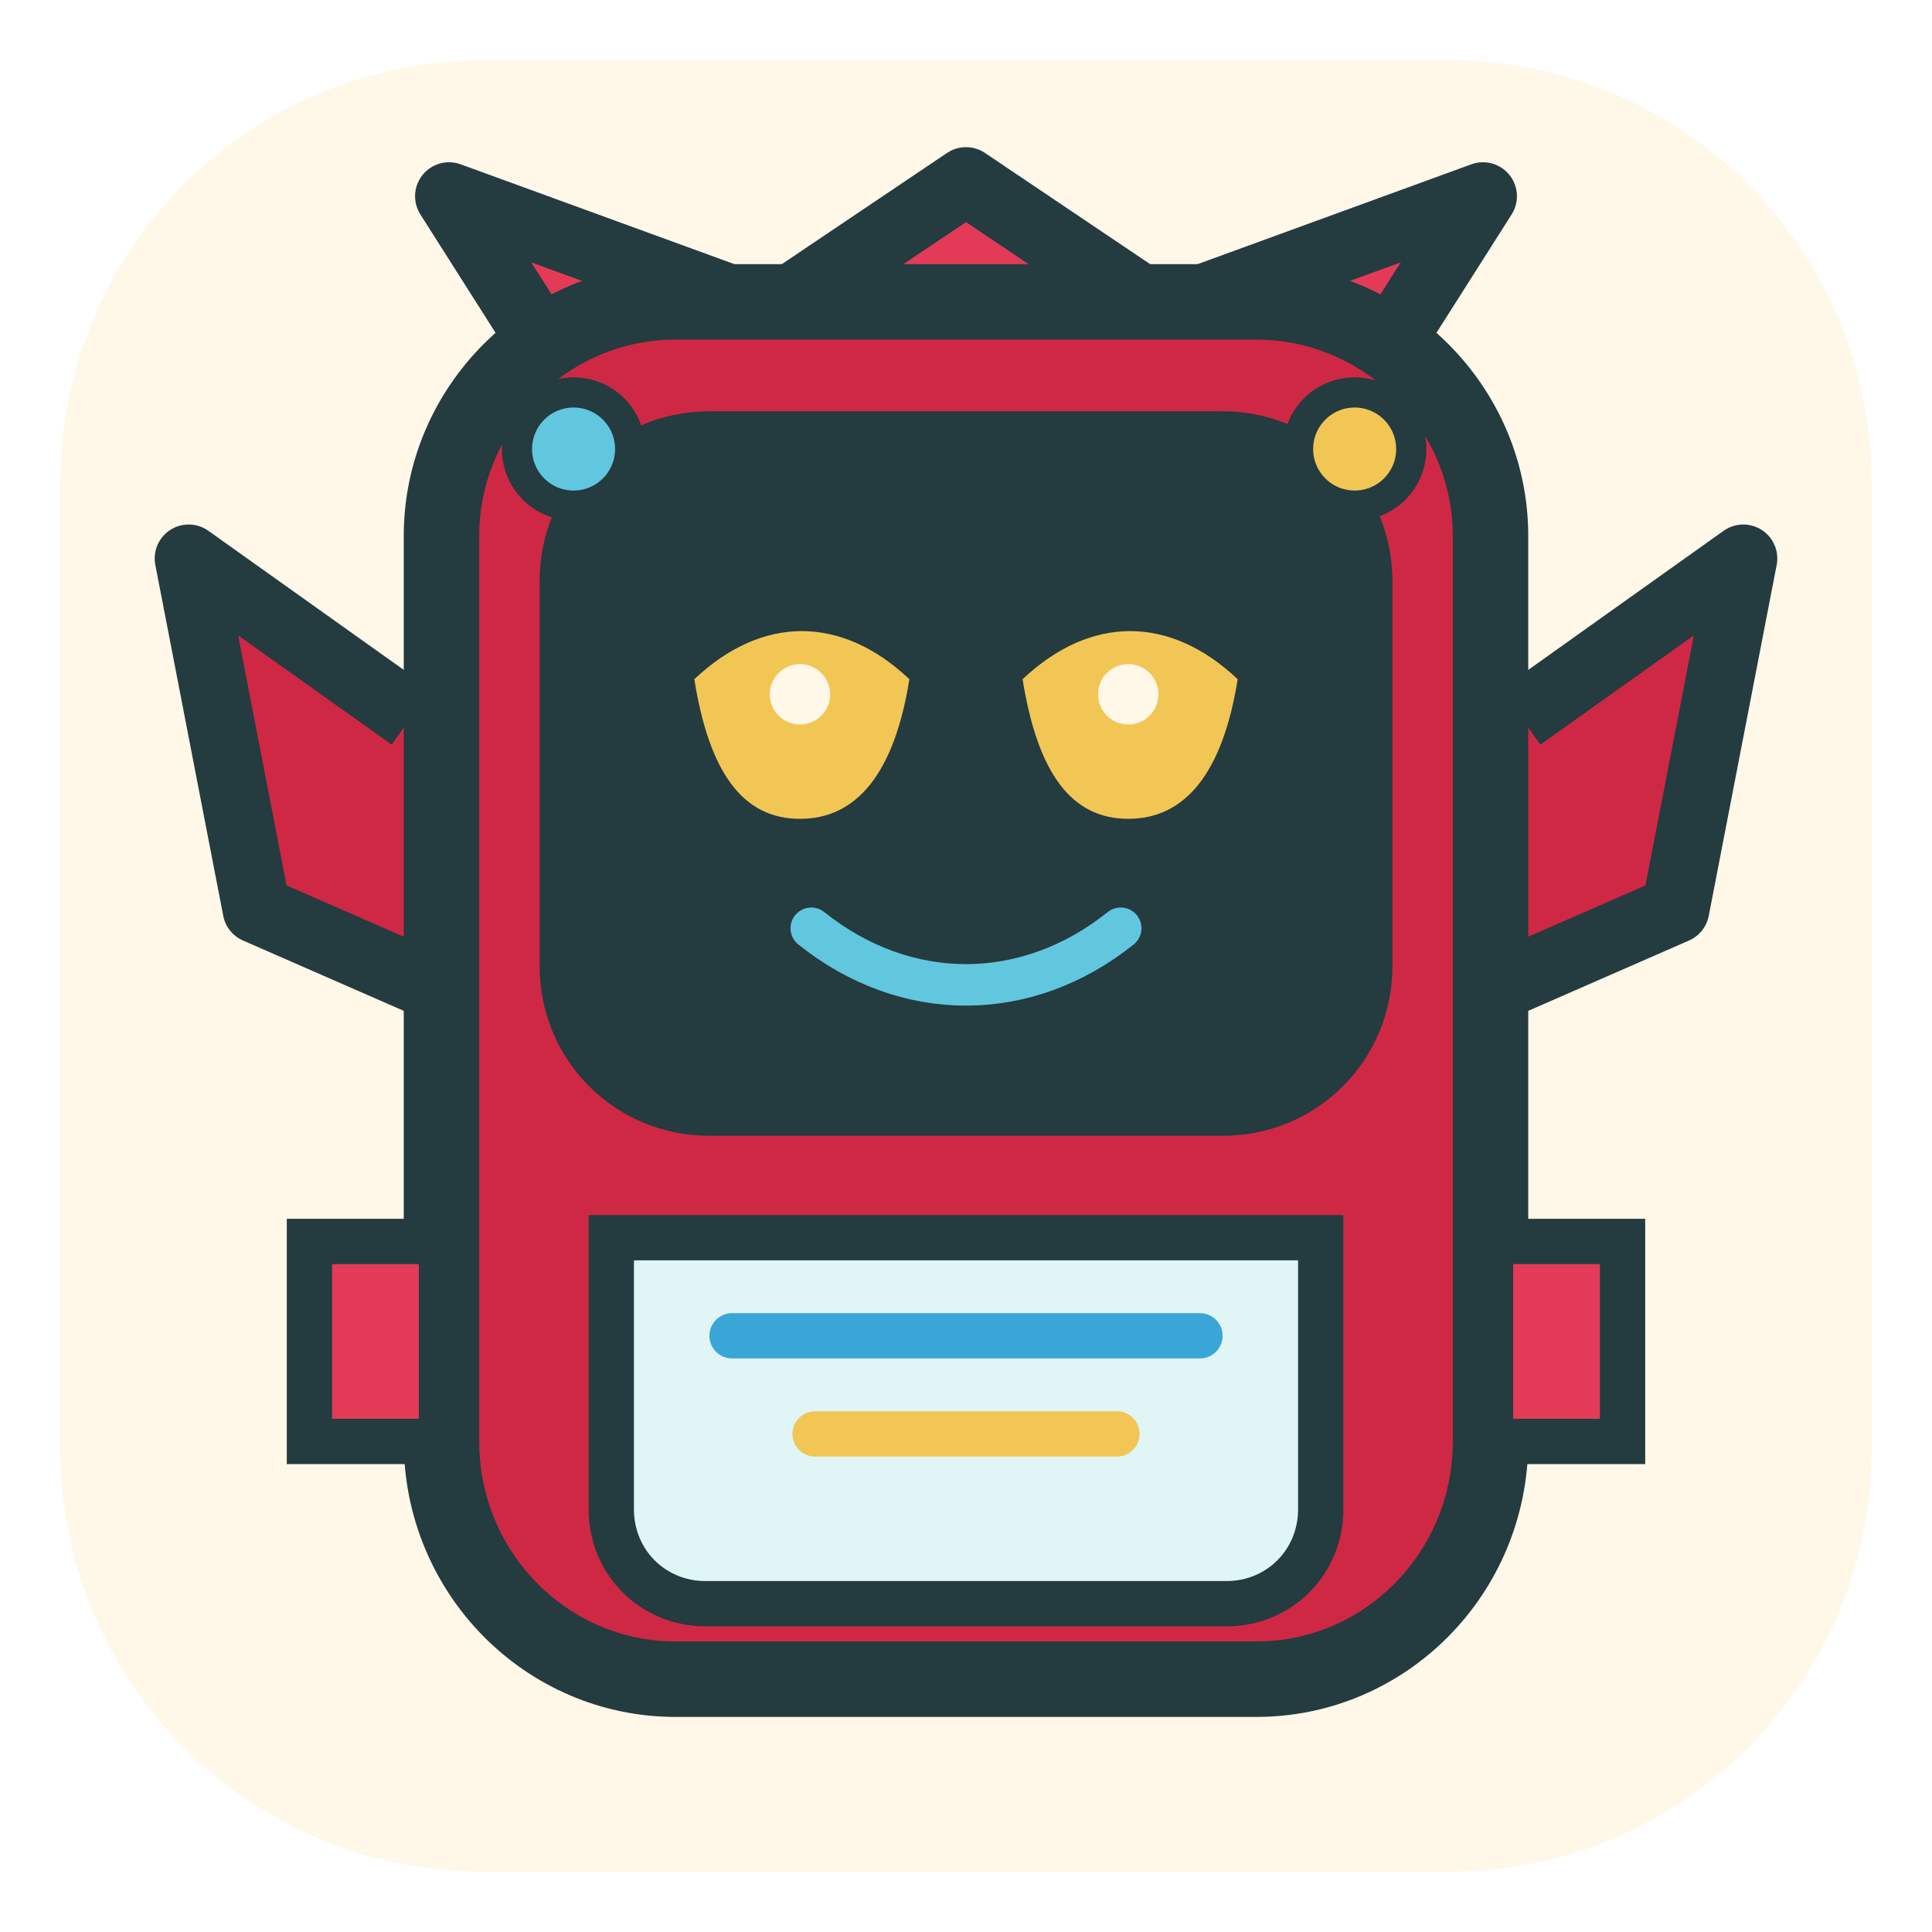
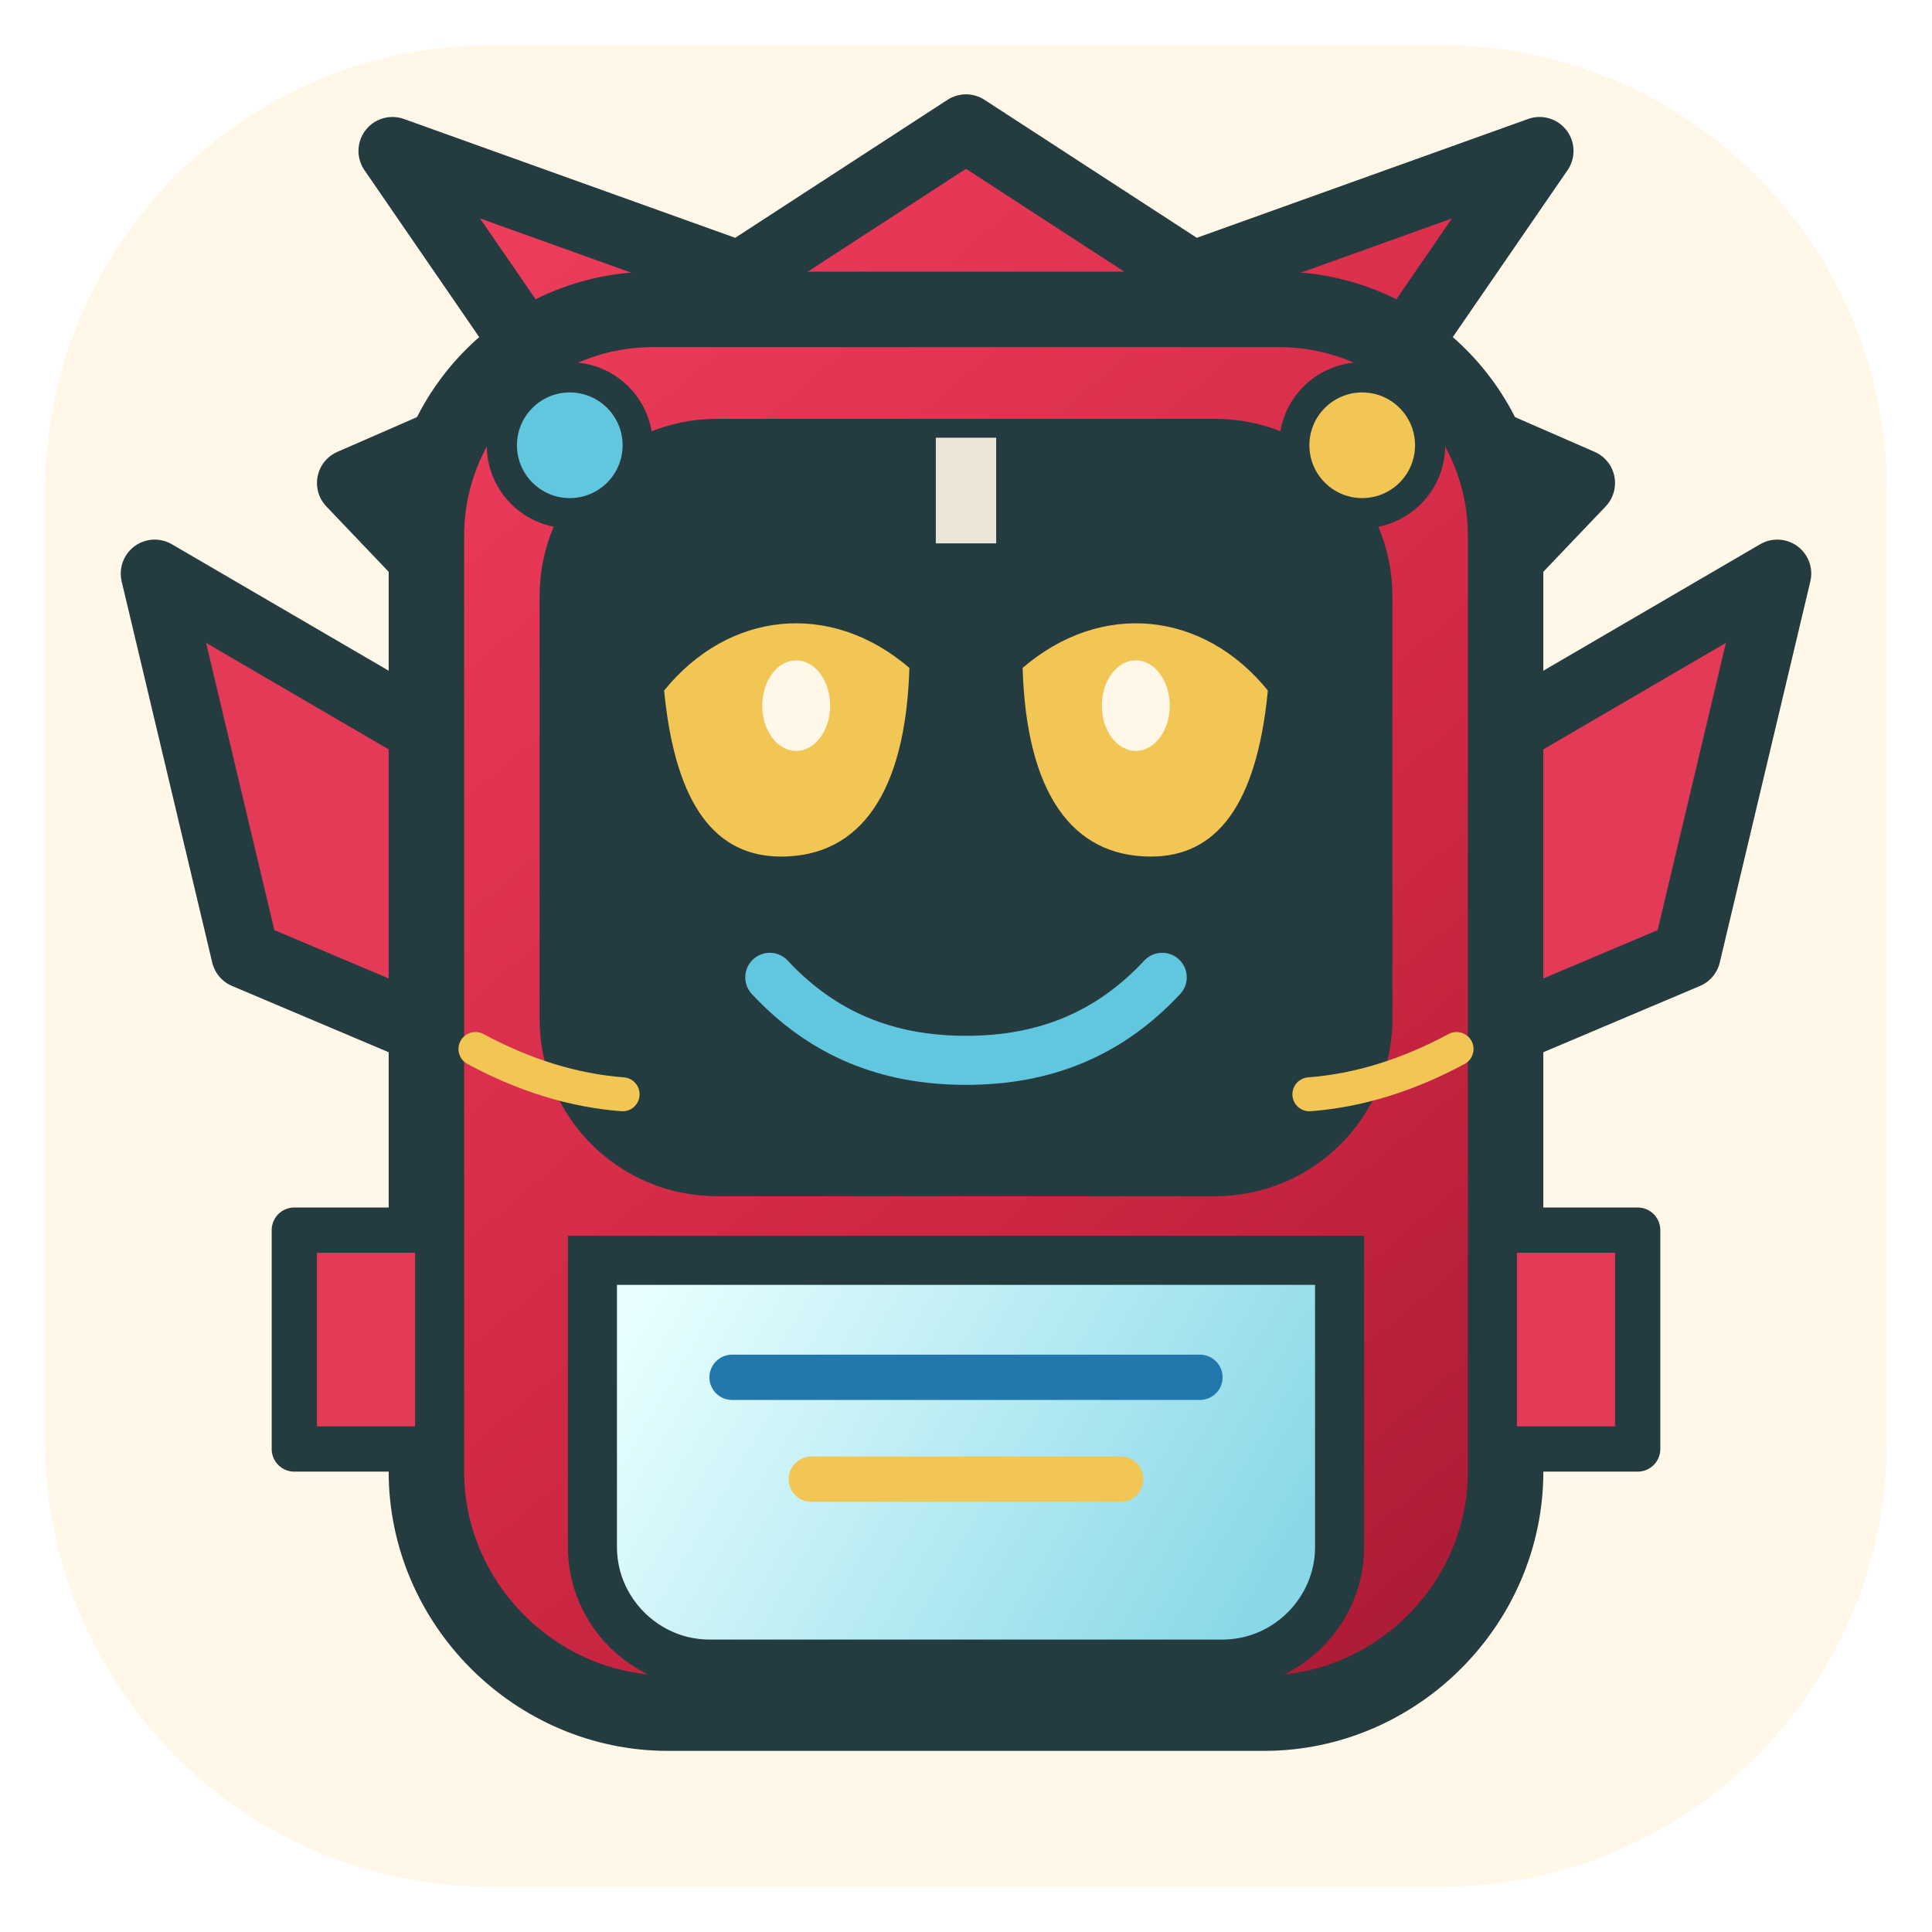
<svg xmlns="http://www.w3.org/2000/svg" viewBox="0 0 512 512" role="img" aria-labelledby="title desc">
-   <rect x="16" y="16" width="480" height="480" rx="112" fill="#fff7e8" />
-   <path d="M109 190 50 148 68 241l48 21M403 190l59-42-18 93-48 21" fill="#cf2844" stroke="#243b40" stroke-width="18" stroke-linejoin="round" />
-   <path d="m159 115-40-63 85 31 52-35 52 35 85-31-40 63" fill="#e33a58" stroke="#243b40" stroke-width="18" stroke-linejoin="round" />
-   <path d="M117 142c0-34 28-62 62-62h154c34 0 62 28 62 62v240c0 35-28 63-62 63H179c-34 0-62-28-62-63V142Z" fill="#cf2844" stroke="#243b40" stroke-width="20" />
-   <path d="M143 154c0-25 20-45 45-45h136c25 0 45 20 45 45v102c0 25-20 45-45 45H188c-25 0-45-20-45-45V154Z" fill="#243b40" />
-   <path d="M162 328h188v72c0 14-11 25-25 25H187c-14 0-25-11-25-25v-72Z" fill="#dff5f6" stroke="#243b40" stroke-width="12" />
-   <path d="M194 354h124" stroke="#3aa6d8" stroke-width="12" stroke-linecap="round" />
-   <path d="M216 380h80" stroke="#f2c655" stroke-width="12" stroke-linecap="round" />
-   <path d="M184 180c18-17 39-17 57 0-4 25-14 37-29 37-15 0-24-12-28-37Zm87 0c18-17 39-17 57 0-4 25-14 37-29 37-15 0-24-12-28-37Z" fill="#f2c655" />
-   <circle cx="212" cy="184" r="8" fill="#fff7e8" />
-   <circle cx="299" cy="184" r="8" fill="#fff7e8" />
-   <path d="M215 246c25 20 57 20 82 0" fill="none" stroke="#61c7df" stroke-width="11" stroke-linecap="round" />
-   <circle cx="152" cy="119" r="15" fill="#61c7df" stroke="#243b40" stroke-width="8" />
-   <circle cx="359" cy="119" r="15" fill="#f2c655" stroke="#243b40" stroke-width="8" />
-   <path d="M82 329h35v53H82zM395 329h35v53h-35z" rx="10" fill="#e33a58" stroke="#243b40" stroke-width="12" />
+   <defs>
+     <linearGradient id="body" x1="96" y1="74" x2="410" y2="445" gradientUnits="userSpaceOnUse">
+       <stop stop-color="#ef3e5d" />
+       <stop offset=".58" stop-color="#cf2844" />
+       <stop offset="1" stop-color="#a71934" />
+     </linearGradient>
+     <linearGradient id="screen" x1="180" y1="325" x2="338" y2="418" gradientUnits="userSpaceOnUse">
+       <stop stop-color="#e9ffff" />
+       <stop offset="1" stop-color="#89d8e7" />
+     </linearGradient>
+   </defs>
+   <rect x="12" y="12" width="488" height="488" rx="118" fill="#fff7e8" />
+   <path d="M148 104 104 40l92 33 60-39 60 39 92-33-44 64 55 24-41 43H134l-41-43 55-24Z" fill="url(#body)" stroke="#243b40" stroke-width="18" stroke-linejoin="round" />
+   <path d="m113 194-72-42 24 101 52 22m282-81 72-42-24 101-52 22" fill="#e33a58" stroke="#243b40" stroke-width="18" stroke-linecap="round" stroke-linejoin="round" />
+   <path d="M113 142c0-33 27-60 60-60h166c33 0 60 27 60 60v248c0 35-29 64-64 64H177c-35 0-64-29-64-64V142Z" fill="url(#body)" stroke="#243b40" stroke-width="20" />
+   <path d="M143 158c0-26 21-47 47-47h132c26 0 47 21 47 47v112c0 26-21 47-47 47H190c-26 0-47-21-47-47V158Z" fill="#243b40" />
+   <path d="M176 183c17-21 44-24 65-6-1 33-13 50-34 50-17 0-28-13-31-44Zm95-6c21-18 48-15 65 6-3 31-14 44-31 44-21 0-33-17-34-50Z" fill="#f2c655" />
+   <ellipse cx="211" cy="187" rx="9" ry="12" fill="#fff7e8" />
+   <ellipse cx="301" cy="187" rx="9" ry="12" fill="#fff7e8" />
+   <path d="M204 259c14 15 31 22 52 22s38-7 52-22" fill="none" stroke="#61c7df" stroke-width="13" stroke-linecap="round" />
+   <path d="M157 334h198v76c0 17-14 31-31 31H188c-17 0-31-14-31-31v-76Z" fill="url(#screen)" stroke="#243b40" stroke-width="13" />
+   <path d="M194 365h124" stroke="#2277ad" stroke-width="12" stroke-linecap="round" />
+   <path d="M215 392h82" stroke="#f2c655" stroke-width="12" stroke-linecap="round" />
+   <circle cx="151" cy="118" r="18" fill="#61c7df" stroke="#243b40" stroke-width="8" />
+   <circle cx="361" cy="118" r="18" fill="#f2c655" stroke="#243b40" stroke-width="8" />
+   <path d="M78 326h38v58H78zM396 326h38v58h-38z" fill="#e33a58" stroke="#243b40" stroke-width="12" stroke-linejoin="round" />
+   <path d="M248 116h16v28h-16z" fill="#fff7e8" opacity=".9" />
+   <path d="M126 278c13 7 26 11 39 12m221-12c-13 7-26 11-39 12" fill="none" stroke="#f2c655" stroke-width="9" stroke-linecap="round" />
</svg>
